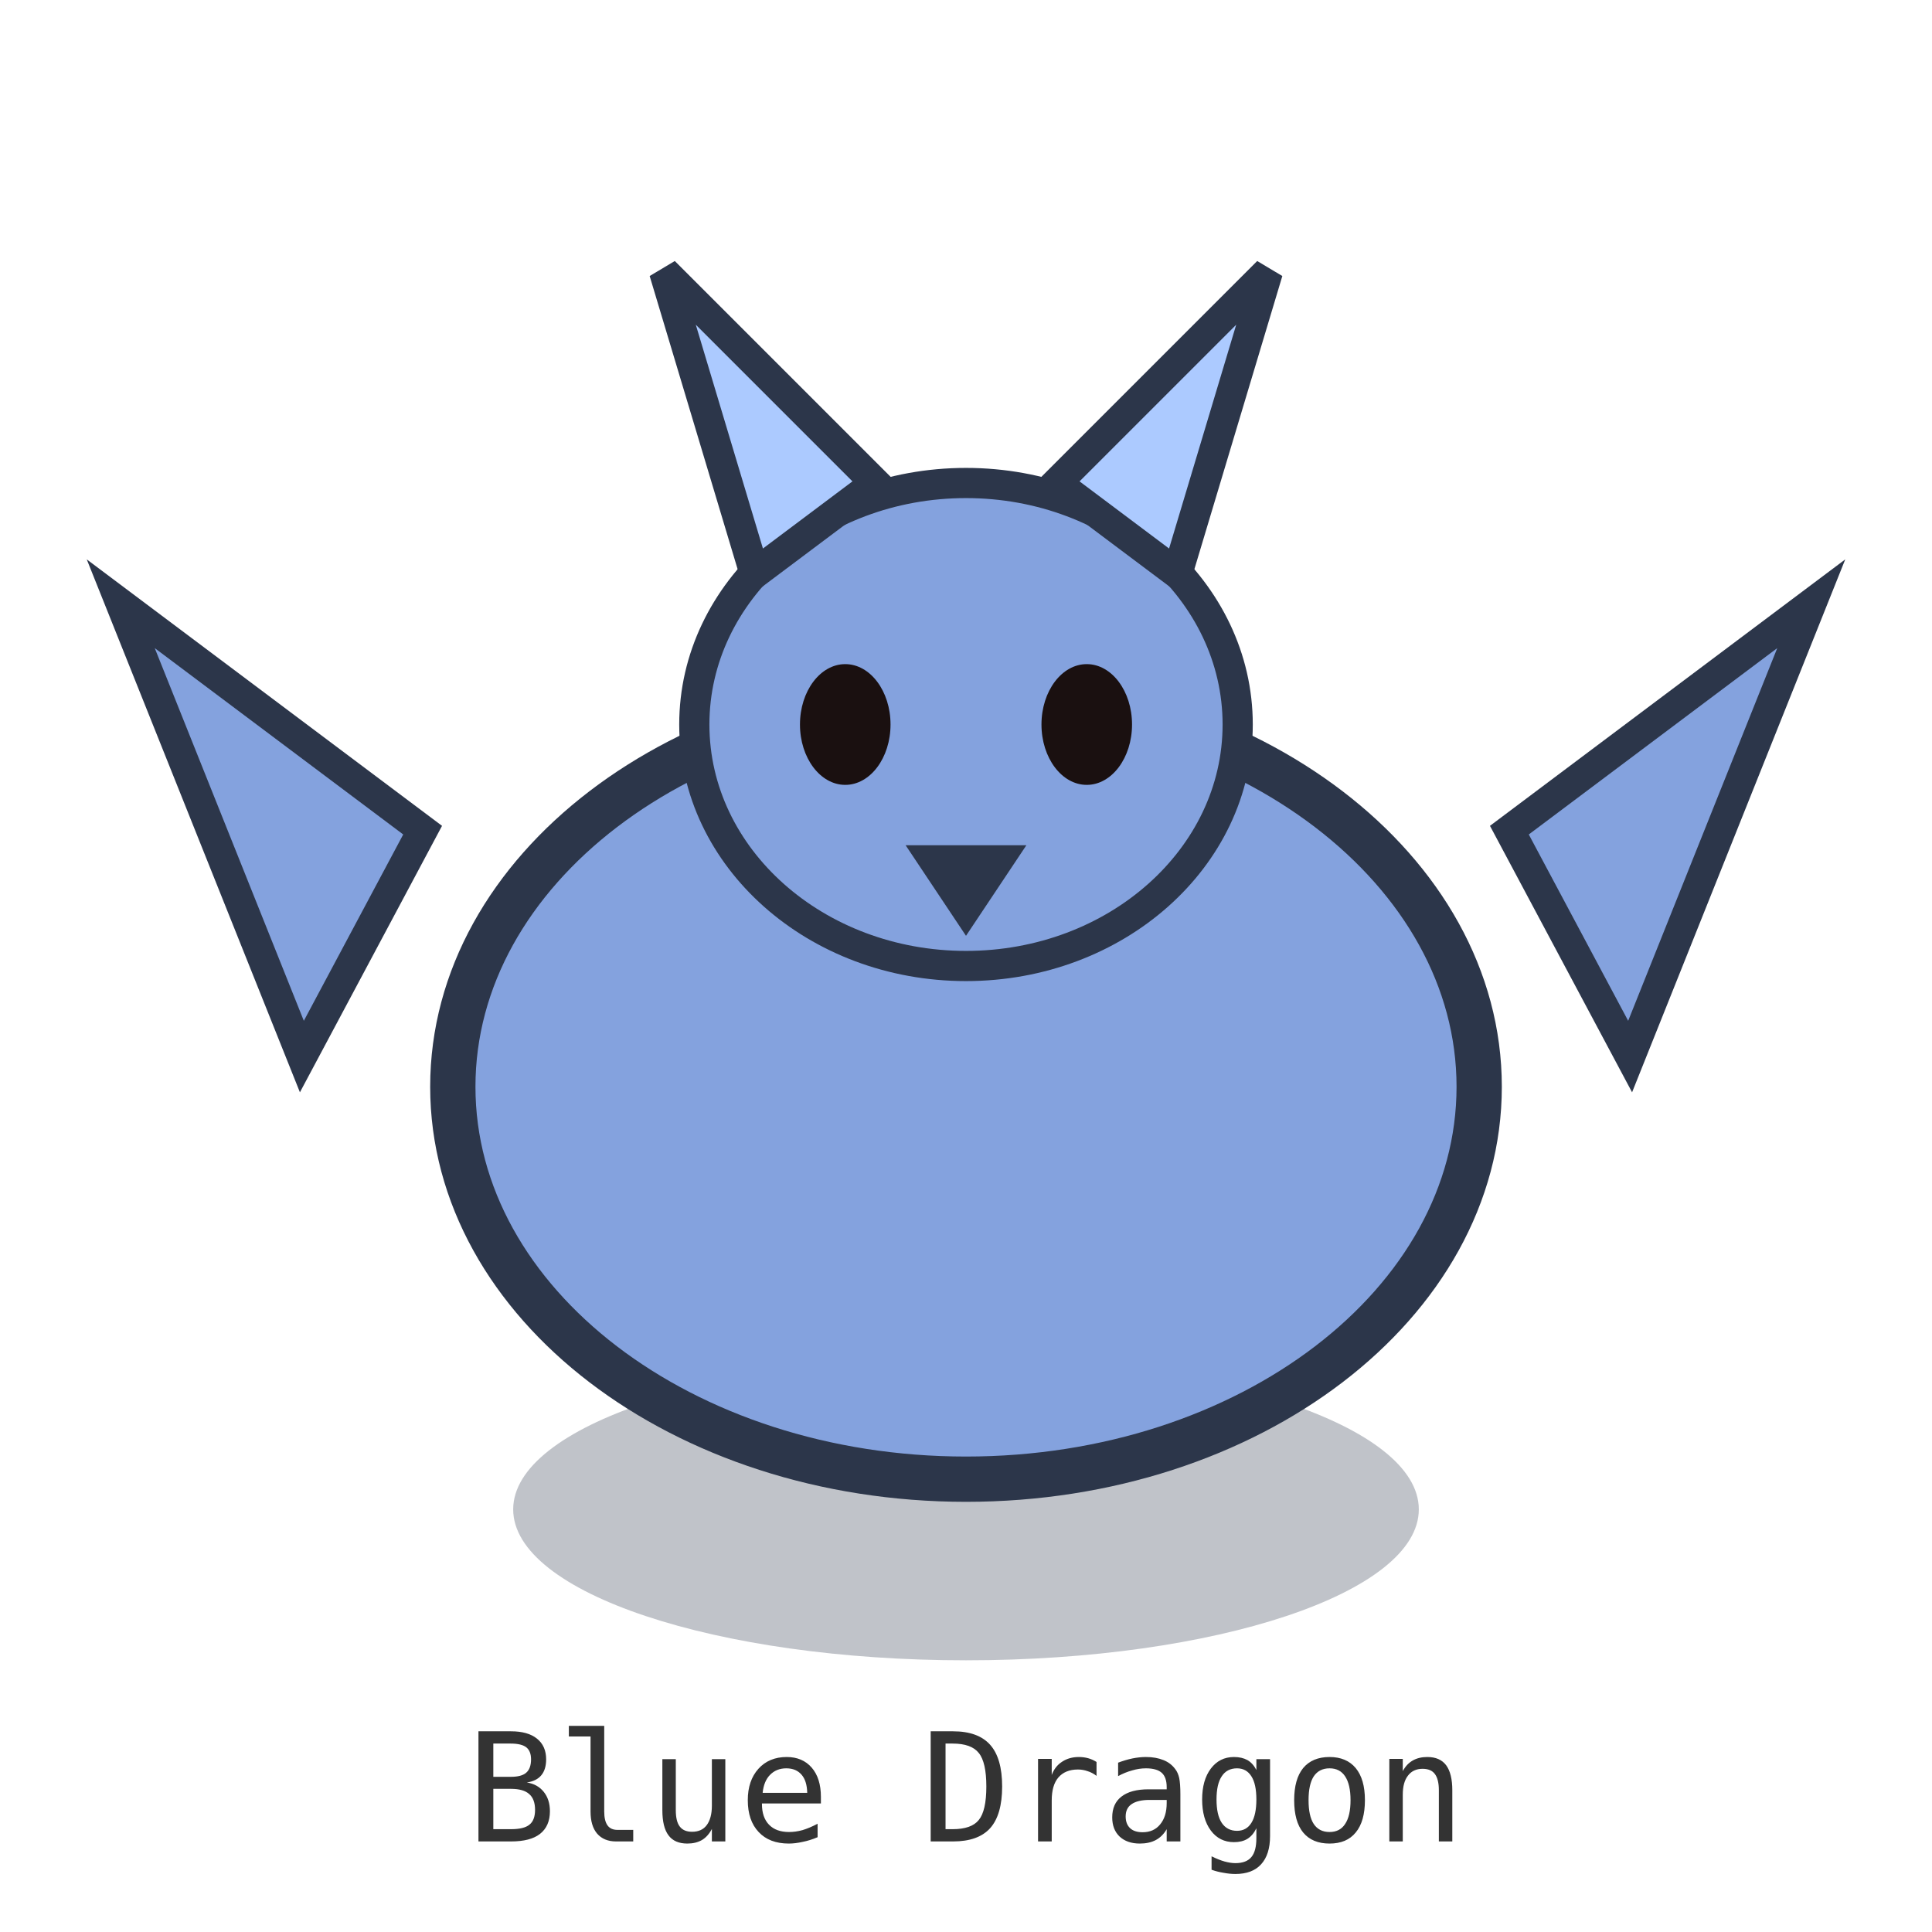
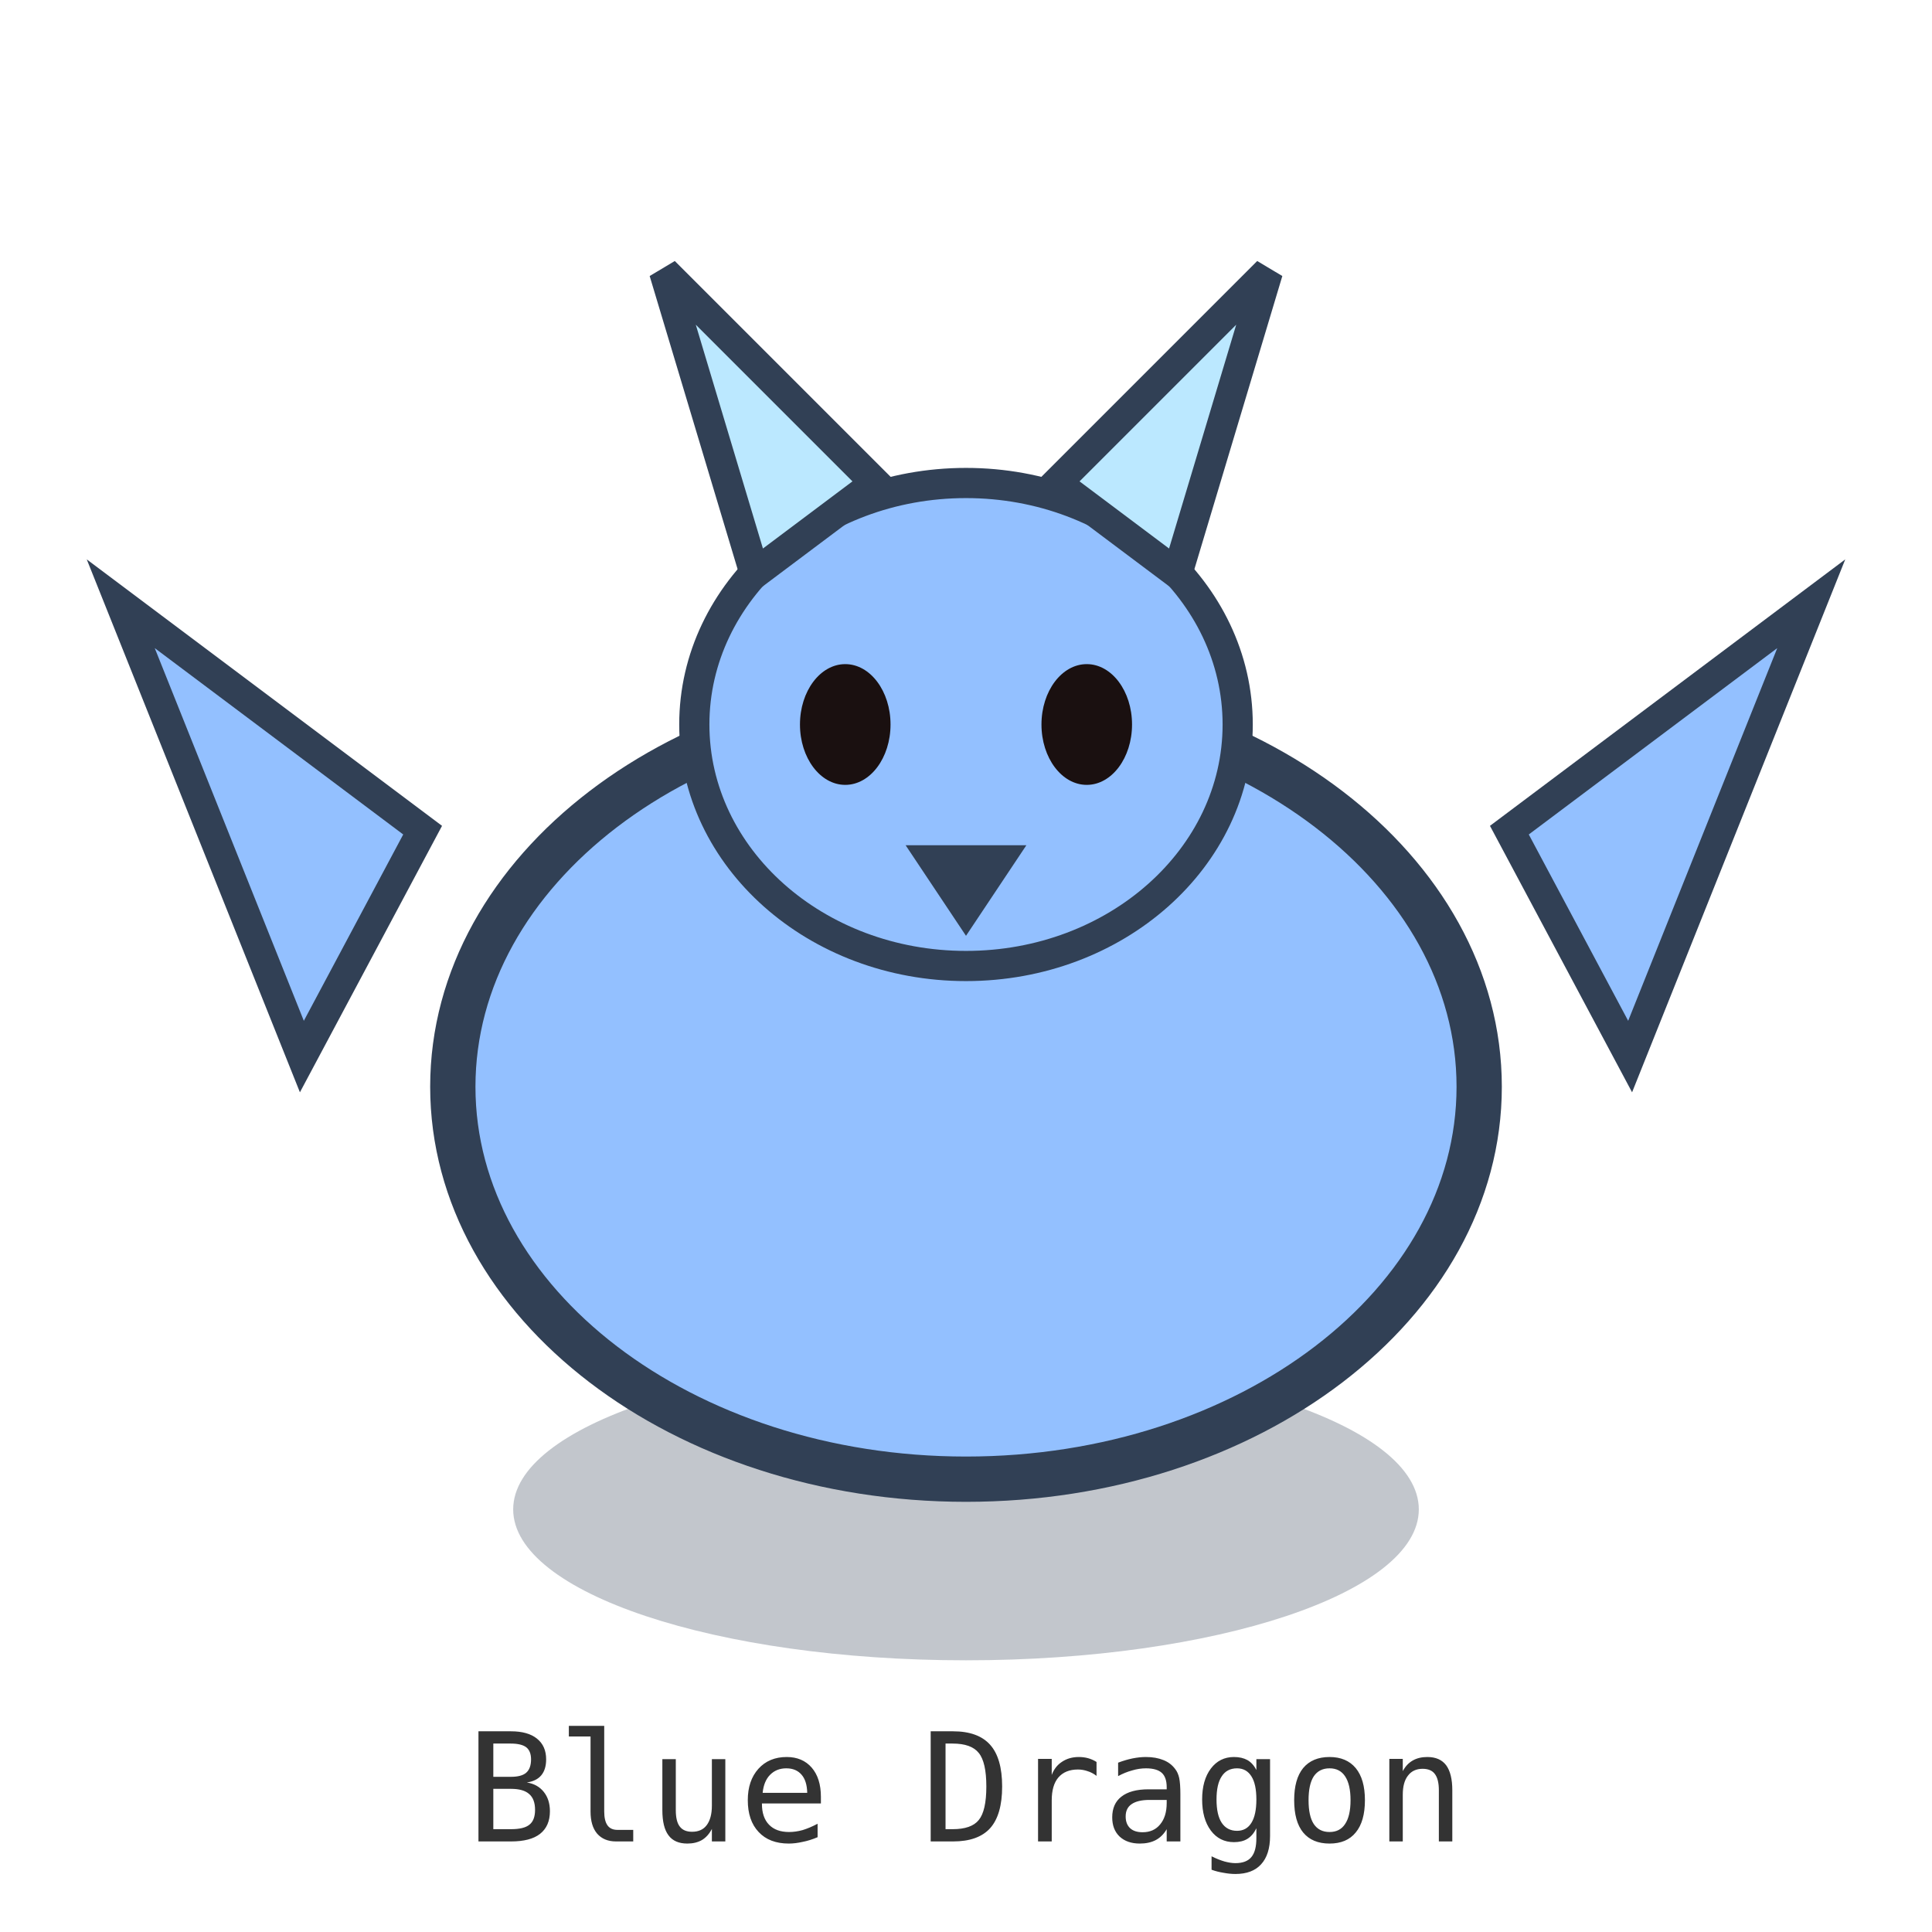
<svg xmlns="http://www.w3.org/2000/svg" width="128" height="128" viewBox="0 0 128 128" shape-rendering="geometricPrecision" role="img" aria-label="blue_dragon">
  <rect width="128" height="128" fill="none" />
-   <ellipse cx="64" cy="100" rx="30" ry="10" fill="#2c364a" opacity="0.3" />
-   <polygon points="20,70 8,40 28,55" fill="#84a2de" stroke="#2c364a" stroke-width="2" />
-   <polygon points="108,70 120,40 100,55" fill="#84a2de" stroke="#2c364a" stroke-width="2" />
-   <ellipse cx="64" cy="72" rx="34" ry="26" fill="#84a2de" stroke="#2c364a" stroke-width="3" />
-   <ellipse cx="64" cy="48" rx="18" ry="16" fill="#84a2de" stroke="#2c364a" stroke-width="2" />
-   <polygon points="50,38 44,18 58,32" fill="#accaff" stroke="#2c364a" stroke-width="2" />
-   <polygon points="78,38 84,18 70,32" fill="#accaff" stroke="#2c364a" stroke-width="2" />
+   <ellipse cx="64" cy="100" rx="30" ry="10" fill="#314055" opacity="0.3" />
+   <polygon points="20,70 8,40 28,55" fill="#93c0ff" stroke="#314055" stroke-width="2" />
+   <polygon points="108,70 120,40 100,55" fill="#93c0ff" stroke="#314055" stroke-width="2" />
+   <ellipse cx="64" cy="72" rx="34" ry="26" fill="#93c0ff" stroke="#314055" stroke-width="3" />
+   <ellipse cx="64" cy="48" rx="18" ry="16" fill="#93c0ff" stroke="#314055" stroke-width="2" />
+   <polygon points="50,38 44,18 58,32" fill="#bbe8ff" stroke="#314055" stroke-width="2" />
+   <polygon points="78,38 84,18 70,32" fill="#bbe8ff" stroke="#314055" stroke-width="2" />
  <ellipse cx="56" cy="48" rx="3" ry="4" fill="#1a1010" />
  <ellipse cx="72" cy="48" rx="3" ry="4" fill="#1a1010" />
-   <polygon points="60,56 64,62 68,56" fill="#2c364a" />
+   <polygon points="60,56 64,62 68,56" fill="#314055" />
  <text x="64" y="122" text-anchor="middle" font-family="monospace" font-size="10" fill="#333">Blue Dragon</text>
</svg>
